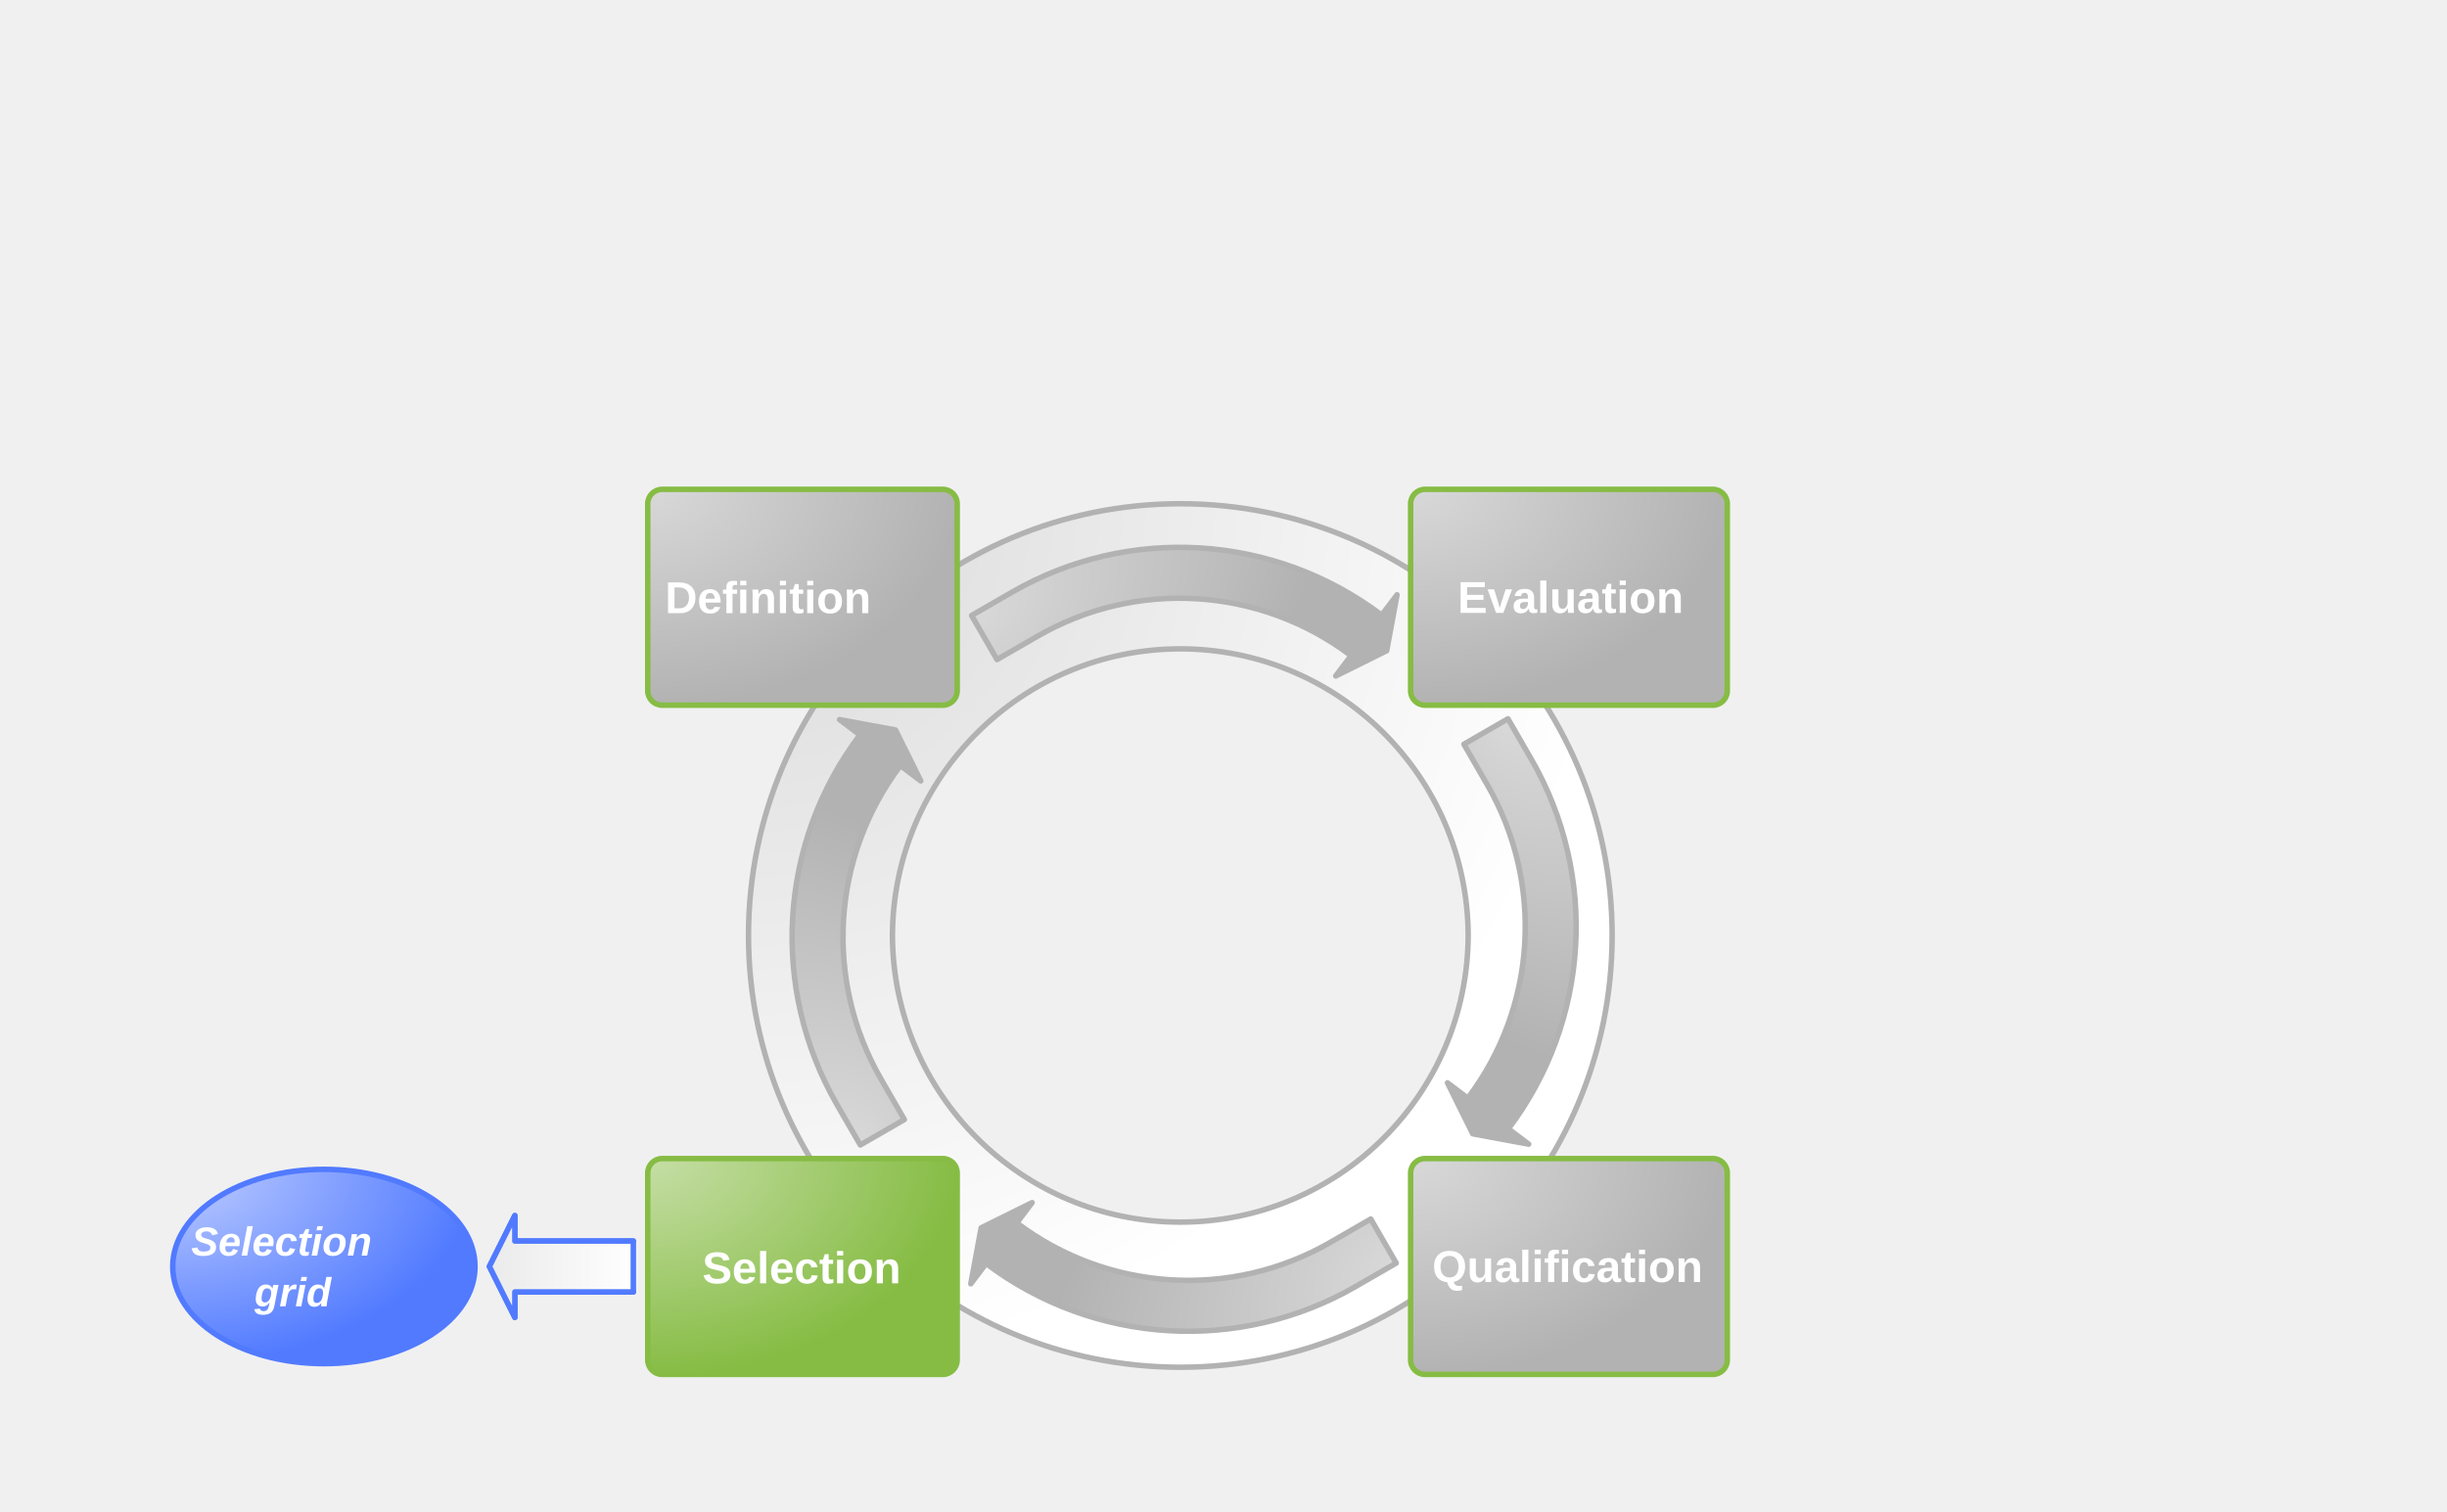
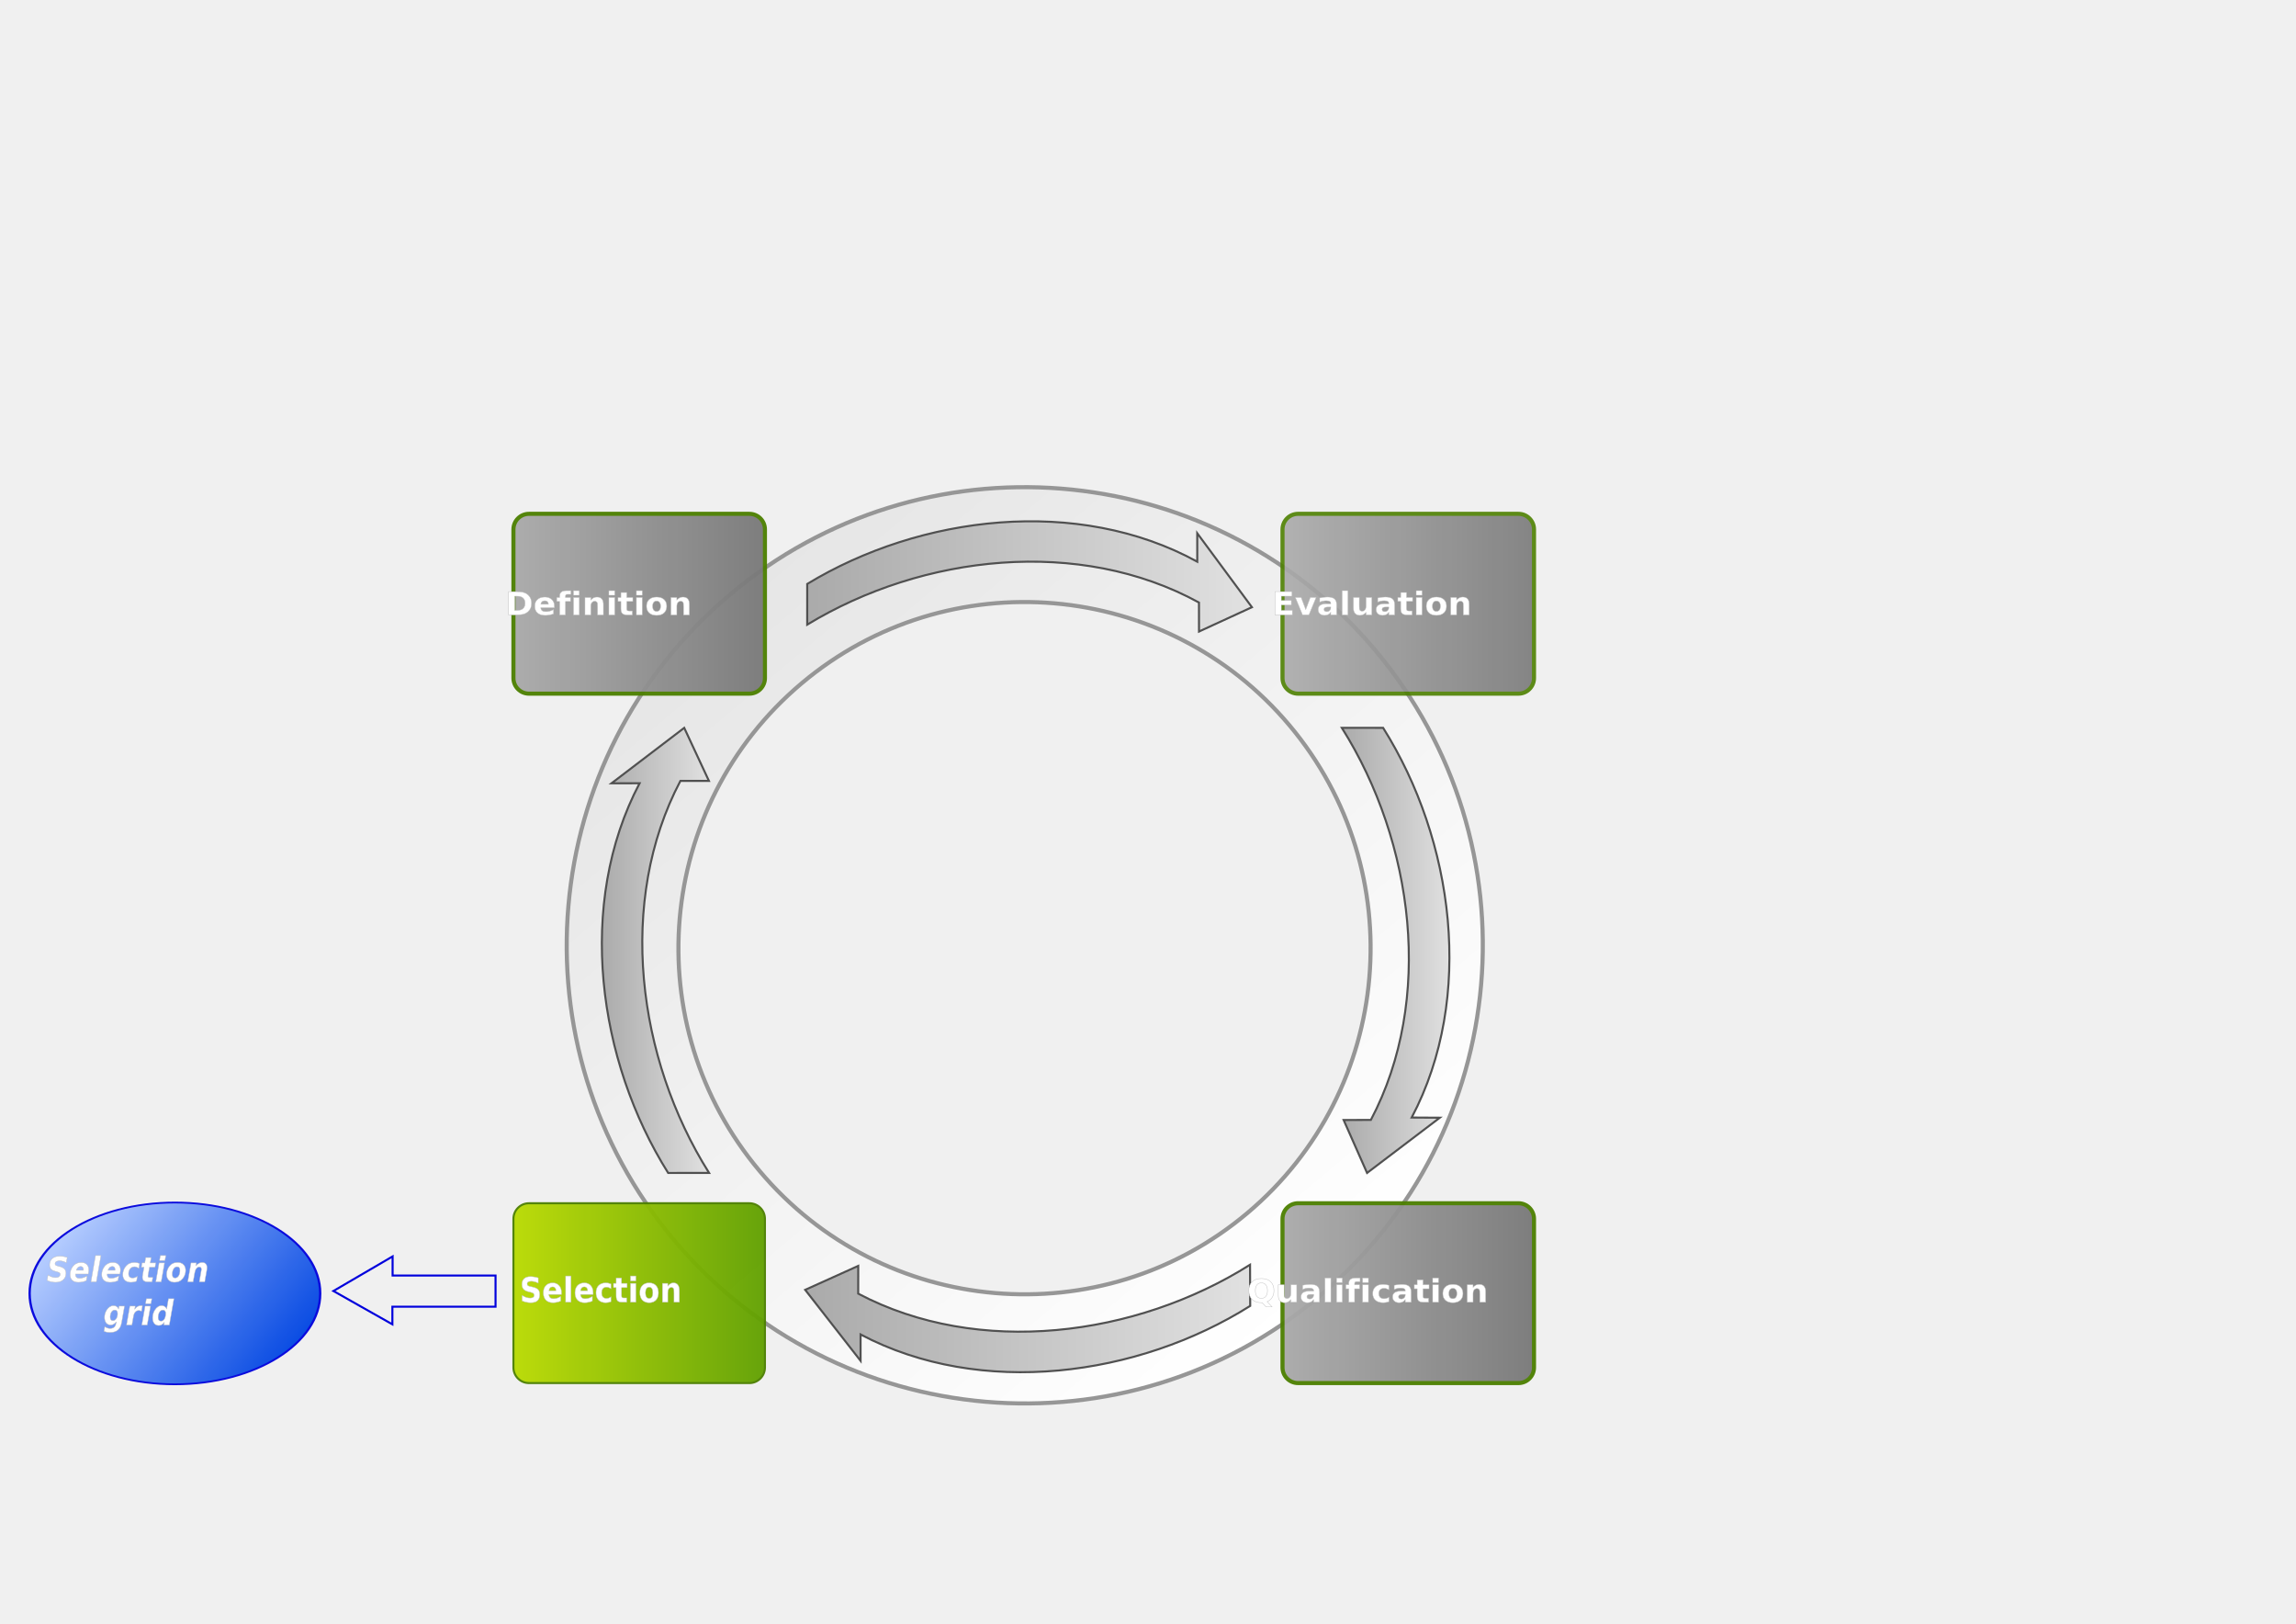
- <svg xmlns="http://www.w3.org/2000/svg" xmlns:ns1="http://schemas.microsoft.com/visio/2003/SVGExtensions/" xmlns:xlink="http://www.w3.org/1999/xlink" width="13.386in" height="8.268in" viewBox="0 0 963.78 595.276" xml:space="preserve" color-interpolation-filters="sRGB" class="st18" id="svg1306">
-   <ns1:documentProperties ns1:langID="1036" ns1:metric="true" ns1:viewMarkup="false" />
-   <style type="text/css" id="style1308">
- 	
- 		.st1 {fill:url(#grad36-4);stroke:#b2b2b2;stroke-linecap:round;stroke-linejoin:round;stroke-width:2.16}
- 		.st2 {fill:url(#grad36-8);stroke:#b2b2b2;stroke-linecap:round;stroke-linejoin:round;stroke-width:2.16}
- 		.st3 {fill:url(#grad36-21);stroke:#86bc44;stroke-linecap:round;stroke-linejoin:round;stroke-width:2.16}
- 		.st4 {fill:#ffffff;font-family:Arial;font-size:1.667em;font-weight:bold}
- 		.st5 {fill:url(#grad40-38);stroke:#ff9900;stroke-linecap:round;stroke-linejoin:round;stroke-width:2.16}
- 		.st6 {fill:#000000;font-family:Arial;font-size:1.5em}
- 		.st7 {font-size:1em}
- 		.st8 {fill:url(#grad36-4)}
- 		.st9 {stroke:#ff9900;stroke-linecap:round;stroke-linejoin:round;stroke-width:2.16}
- 		.st10 {fill:url(#grad36-4);stroke:#ff9900;stroke-linecap:round;stroke-linejoin:round;stroke-width:2.16;visibility:hidden}
- 		.st11 {fill:none;stroke:none;stroke-linecap:round;stroke-linejoin:round;stroke-width:0.72}
- 		.st12 {fill:#333333;font-family:Arial;font-size:1.167em;font-style:italic}
- 		.st13 {stroke:#517aff;stroke-linecap:round;stroke-linejoin:round;stroke-width:2.16}
- 		.st14 {fill:url(#grad36-4);stroke:#517aff;stroke-linecap:round;stroke-linejoin:round;stroke-width:2.16;visibility:hidden}
- 		.st15 {fill:url(#grad36-91);stroke:#517aff;stroke-linecap:round;stroke-linejoin:round;stroke-width:2.16}
- 		.st16 {fill:#ffffff;font-family:Arial;font-size:1.5em;font-style:italic;font-weight:bold}
- 		.st17 {fill:url(#grad40-38);stroke:#c0c0c0;stroke-linecap:round;stroke-linejoin:round;stroke-width:2.16}
- 		.st18 {fill:none;fill-rule:evenodd;font-size:12;overflow:visible;stroke-linecap:square;stroke-miterlimit:3}
- 	
- 	</style>
-   <defs id="Patterns_And_Gradients">
-     <radialGradient id="grad36-4" ns1:fillPattern="36" ns1:foreground="#d9d9d9" ns1:background="#ffffff" cx="0" cy="0" r="1">
-       <stop offset="0" style="stop-color:#d9d9d9;stop-opacity:1" id="stop1312" />
-       <stop offset="1" style="stop-color:#ffffff;stop-opacity:1" id="stop1314" />
-     </radialGradient>
-     <radialGradient id="grad36-8" ns1:fillPattern="36" ns1:foreground="#d9d9d9" ns1:background="#b2b2b2" cx="0" cy="0" r="1">
-       <stop offset="0" style="stop-color:#d9d9d9;stop-opacity:1" id="stop1317" />
-       <stop offset="1" style="stop-color:#b2b2b2;stop-opacity:1" id="stop1319" />
-     </radialGradient>
-     <radialGradient id="grad36-21" ns1:fillPattern="36" ns1:foreground="#c7dfa8" ns1:background="#86bc44" cx="0" cy="0" r="1">
-       <stop offset="0" style="stop-color:#c7dfa8;stop-opacity:1" id="stop1322" />
-       <stop offset="1" style="stop-color:#86bc44;stop-opacity:1" id="stop1324" />
-     </radialGradient>
-     <radialGradient id="grad40-38" ns1:fillPattern="40" ns1:foreground="#ffffff" ns1:background="#eaeaea" cx="0.5" cy="0.5" r="0.5">
-       <stop offset="0" style="stop-color:#ffffff;stop-opacity:1" id="stop1327" />
-       <stop offset="1" style="stop-color:#eaeaea;stop-opacity:1" id="stop1329" />
-     </radialGradient>
-     <radialGradient id="grad36-91" ns1:fillPattern="36" ns1:foreground="#c1cfff" ns1:background="#517aff" cx="0" cy="0" r="1">
-       <stop offset="0" style="stop-color:#c1cfff;stop-opacity:1" id="stop1332" />
-       <stop offset="1" style="stop-color:#517aff;stop-opacity:1" id="stop1334" />
-     </radialGradient>
-     <ns1:pageProperties ns1:shadowOffsetY="-8.50394" ns1:shadowOffsetX="8.50394" ns1:drawingUnits="24" ns1:pageScale="0.0393701" ns1:drawingScale="0.0393701" />
-     <ns1:layer ns1:index="0" ns1:name="Réseau" />
-     <ns1:textBlock ns1:margins="rect(4,4,4,4)" ns1:tabSpace="42.5197" />
-     <ns1:textRect cx="56.693" cy="571.181" width="113.39" height="48.189" />
-     <ns1:custProps>
-       <ns1:cp ns1:nameU="Manufacturer" ns1:lbl="Fabricant" ns1:prompt="Entrer le nom du fabricant." ns1:type="0" ns1:sortKey="1" ns1:invis="false" ns1:ask="false" ns1:langID="1036" ns1:val="VT4()" />
-       <ns1:cp ns1:nameU="ProductNumber" ns1:lbl="N° de produit" ns1:prompt="Entrer le n° de produit." ns1:type="0" ns1:sortKey="1" ns1:invis="false" ns1:ask="false" ns1:langID="1036" ns1:val="VT4()" />
-       <ns1:cp ns1:nameU="PartNumber" ns1:lbl="Référence" ns1:prompt="Entrer le n° de référence." ns1:type="0" ns1:sortKey="1" ns1:invis="false" ns1:ask="false" ns1:langID="1036" ns1:val="VT4()" />
-       <ns1:cp ns1:nameU="ProductDescription" ns1:lbl="Description du produit" ns1:prompt="Entrer la description du produit." ns1:type="0" ns1:sortKey="1" ns1:invis="false" ns1:ask="false" ns1:langID="1036" ns1:val="VT4()" />
-       <ns1:cp ns1:nameU="AssetNumber" ns1:lbl="N° d'inventaire" ns1:prompt="Entrer le n° d'inventaire." ns1:type="0" ns1:sortKey="1" ns1:invis="false" ns1:ask="false" ns1:langID="1036" ns1:val="VT4()" />
-       <ns1:cp ns1:nameU="SerialNumber" ns1:lbl="N° de série" ns1:prompt="Entrer le n° de série." ns1:type="0" ns1:sortKey="1" ns1:invis="false" ns1:ask="false" ns1:langID="1036" ns1:val="VT4()" />
-       <ns1:cp ns1:nameU="Location" ns1:lbl="Emplacement" ns1:prompt="Entrer l'emplacement." ns1:type="0" ns1:sortKey="1" ns1:invis="false" ns1:ask="false" ns1:langID="1036" ns1:val="VT4()" />
-       <ns1:cp ns1:nameU="Building" ns1:lbl="Bâtiment" ns1:prompt="Entrer le bâtiment." ns1:type="0" ns1:sortKey="1" ns1:invis="false" ns1:ask="false" ns1:langID="1036" ns1:val="VT4()" />
-       <ns1:cp ns1:nameU="Room" ns1:lbl="Salle" ns1:prompt="Entrer la salle." ns1:type="0" ns1:sortKey="1" ns1:invis="false" ns1:ask="false" ns1:langID="1036" ns1:val="VT4()" />
-       <ns1:cp ns1:nameU="Department" ns1:lbl="Service" ns1:prompt="Entrer le service." ns1:type="0" ns1:sortKey="1" ns1:invis="false" ns1:ask="false" ns1:langID="1036" ns1:val="VT4()" />
-     </ns1:custProps>
-     <ns1:textBlock ns1:margins="rect(4,4,4,4)" ns1:tabSpace="42.5197" />
-     <ns1:textRect cx="67.205" cy="555.591" width="134.41" height="79.37" />
-     <ns1:userDefs>
-       <ns1:ud ns1:nameU="visVersion" ns1:val="VT0(11):26" />
-     </ns1:userDefs>
-     <radialGradient xlink:href="#grad36-4" id="radialGradient1808" gradientUnits="userSpaceOnUse" gradientTransform="scale(1.189146,0.84094)" cx="0" cy="660.202" fx="0" fy="660.202" r="47.673" />
-     <radialGradient xlink:href="#grad36-4" id="radialGradient1810" gradientUnits="userSpaceOnUse" gradientTransform="scale(0.336787,2.969237)" cx="-3.207" cy="193.481" fx="-3.207" fy="193.481" r="7.364" />
-     <ns1:userDefs>
-       <ns1:ud ns1:nameU="visVersion" ns1:val="VT0(11):26" />
-     </ns1:userDefs>
-     <ns1:userDefs>
-       <ns1:ud ns1:nameU="visVersion" ns1:val="VT0(11):26" />
-     </ns1:userDefs>
-     <ns1:textBlock ns1:margins="rect(4,4,4,4)" ns1:tabSpace="42.5197" />
-     <ns1:textRect cx="59.528" cy="557.008" width="119.06" height="76.535" />
-     <ns1:userDefs>
-       <ns1:ud ns1:nameU="visVersion" ns1:val="VT0(11):26" />
-     </ns1:userDefs>
-     <ns1:textBlock ns1:margins="rect(4,4,4,4)" ns1:tabSpace="42.5197" />
-     <ns1:textRect cx="85.039" cy="554.173" width="170.08" height="82.205" />
-     <ns1:userDefs>
-       <ns1:ud ns1:nameU="visVersion" ns1:val="VT0(11):26" />
-     </ns1:userDefs>
-     <ns1:textBlock ns1:margins="rect(4,4,4,4)" ns1:tabSpace="42.5197" />
-     <ns1:textRect cx="56.693" cy="571.181" width="113.39" height="48.189" />
-     <ns1:textBlock ns1:margins="rect(4,4,4,4)" ns1:tabSpace="42.5197" />
-     <ns1:textRect cx="56.693" cy="571.181" width="113.39" height="48.189" />
-     <ns1:userDefs>
-       <ns1:ud ns1:nameU="visVersion" ns1:val="VT0(11):26" />
-     </ns1:userDefs>
-     <ns1:userDefs>
-       <ns1:ud ns1:nameU="visVersion" ns1:val="VT0(11):26" />
-     </ns1:userDefs>
-     <ns1:custProps>
-       <ns1:cp ns1:nameU="Manufacturer" ns1:lbl="Fabricant" ns1:prompt="Entrer le nom du fabricant." ns1:type="0" ns1:sortKey="1" ns1:invis="false" ns1:ask="false" ns1:langID="1036" ns1:val="VT4()" />
-       <ns1:cp ns1:nameU="ProductNumber" ns1:lbl="N° de produit" ns1:prompt="Entrer le n° de produit." ns1:type="0" ns1:sortKey="1" ns1:invis="false" ns1:ask="false" ns1:langID="1036" ns1:val="VT4()" />
-       <ns1:cp ns1:nameU="PartNumber" ns1:lbl="Référence" ns1:prompt="Entrer le n° de référence." ns1:type="0" ns1:sortKey="1" ns1:invis="false" ns1:ask="false" ns1:langID="1036" ns1:val="VT4()" />
-       <ns1:cp ns1:nameU="ProductDescription" ns1:lbl="Description du produit" ns1:prompt="Entrer la description du produit." ns1:type="0" ns1:sortKey="1" ns1:invis="false" ns1:ask="false" ns1:langID="1036" ns1:val="VT4()" />
-       <ns1:cp ns1:nameU="AssetNumber" ns1:lbl="N° d'inventaire" ns1:prompt="Entrer le n° d'inventaire." ns1:type="0" ns1:sortKey="1" ns1:invis="false" ns1:ask="false" ns1:langID="1036" ns1:val="VT4()" />
-       <ns1:cp ns1:nameU="SerialNumber" ns1:lbl="N° de série" ns1:prompt="Entrer le n° de série." ns1:type="0" ns1:sortKey="1" ns1:invis="false" ns1:ask="false" ns1:langID="1036" ns1:val="VT4()" />
-       <ns1:cp ns1:nameU="Location" ns1:lbl="Emplacement" ns1:prompt="Entrer l'emplacement." ns1:type="0" ns1:sortKey="1" ns1:invis="false" ns1:ask="false" ns1:langID="1036" ns1:val="VT4()" />
-       <ns1:cp ns1:nameU="Building" ns1:lbl="Bâtiment" ns1:prompt="Entrer le bâtiment." ns1:type="0" ns1:sortKey="1" ns1:invis="false" ns1:ask="false" ns1:langID="1036" ns1:val="VT4()" />
-       <ns1:cp ns1:nameU="Room" ns1:lbl="Salle" ns1:prompt="Entrer la salle." ns1:type="0" ns1:sortKey="1" ns1:invis="false" ns1:ask="false" ns1:langID="1036" ns1:val="VT4()" />
-       <ns1:cp ns1:nameU="Department" ns1:lbl="Service" ns1:prompt="Entrer le service." ns1:type="0" ns1:sortKey="1" ns1:invis="false" ns1:ask="false" ns1:langID="1036" ns1:val="VT4()" />
-     </ns1:custProps>
-     <ns1:textBlock ns1:margins="rect(4,4,4,4)" ns1:tabSpace="42.5197" />
-     <ns1:textRect cx="101.339" cy="548.504" width="202.68" height="93.543" />
-     <ns1:userDefs>
-       <ns1:ud ns1:nameU="visVersion" ns1:val="VT0(11):26" />
-     </ns1:userDefs>
-     <ns1:textBlock ns1:margins="rect(4,0,4,0)" ns1:tabSpace="42.5197" />
-     <ns1:textRect cx="60.945" cy="552.756" width="121.89" height="85.039" />
-     <ns1:userDefs>
-       <ns1:ud ns1:nameU="visVersion" ns1:val="VT0(11):26" />
-     </ns1:userDefs>
-     <ns1:textBlock ns1:margins="rect(4,4,4,4)" ns1:tabSpace="42.5197" />
-     <ns1:textRect cx="62.362" cy="552.756" width="124.73" height="85.039" />
-     <ns1:userDefs>
-       <ns1:ud ns1:nameU="visVersion" ns1:val="VT0(11):26" />
-     </ns1:userDefs>
-     <ns1:textBlock ns1:margins="rect(4,4,4,4)" ns1:tabSpace="42.5197" />
-     <ns1:textRect cx="62.362" cy="552.756" width="124.73" height="85.039" />
-     <ns1:userDefs>
-       <ns1:ud ns1:nameU="visVersion" ns1:val="VT0(11):26" />
-     </ns1:userDefs>
-     <ns1:textBlock ns1:margins="rect(4,4,4,4)" ns1:tabSpace="42.5197" />
-     <ns1:textRect cx="60.945" cy="552.756" width="121.89" height="85.039" />
-     <ns1:userDefs>
-       <ns1:ud ns1:nameU="visVersion" ns1:val="VT0(11):26" />
-     </ns1:userDefs>
-     <ns1:userDefs>
-       <ns1:ud ns1:nameU="visVersion" ns1:val="VT0(11):26" />
-     </ns1:userDefs>
-     <ns1:userDefs>
-       <ns1:ud ns1:nameU="visVersion" ns1:val="VT0(11):26" />
-     </ns1:userDefs>
-     <ns1:userDefs>
-       <ns1:ud ns1:nameU="visVersion" ns1:val="VT0(11):26" />
-     </ns1:userDefs>
-     <ns1:userDefs>
-       <ns1:ud ns1:nameU="ControlX" ns1:val="VT0(0.78740157):1" />
-       <ns1:ud ns1:nameU="Scale" ns1:val="VT0(1):26" />
-       <ns1:ud ns1:nameU="AntiScale" ns1:val="VT0(1):26" />
-       <ns1:ud ns1:nameU="visVersion" ns1:val="VT0(11):26" />
-     </ns1:userDefs>
-     <ns1:textBlock ns1:margins="rect(4,4,4,4)" ns1:tabSpace="42.5197" />
-     <linearGradient xlink:href="#grad40-38" id="linearGradient4338" x1="-1.08" y1="575.235" x2="57.77" y2="575.235" gradientUnits="userSpaceOnUse" />
-     <linearGradient xlink:href="#grad40-38" id="linearGradient1402" gradientUnits="userSpaceOnUse" x1="-1.08" y1="575.235" x2="57.77" y2="575.235" />
-     <radialGradient xlink:href="#grad36-91" id="radialGradient1426" gradientUnits="userSpaceOnUse" gradientTransform="matrix(1.241092,0,0,0.805742,68.0315,-58.1102)" cx="-0.87" cy="642.465" fx="-0.87" fy="642.465" r="97.672" />
-     <radialGradient xlink:href="#grad36-21" id="radialGradient1429" gradientUnits="userSpaceOnUse" gradientTransform="matrix(1.192729,0,0,0.838414,255.118,-53.8583)" cx="-0.905" cy="607.285" fx="-0.905" fy="607.285" r="104.005" />
-     <radialGradient xlink:href="#grad36-8" id="radialGradient1432" gradientUnits="userSpaceOnUse" gradientTransform="matrix(1.206276,0,0,0.828998,555.591,-53.8583)" cx="-0.895" cy="614.183" fx="-0.895" fy="614.183" r="105.187" />
-     <radialGradient xlink:href="#grad36-8" id="radialGradient1435" gradientUnits="userSpaceOnUse" gradientTransform="matrix(1.206276,0,0,0.828998,555.591,-317.48)" cx="-0.895" cy="614.183" fx="-0.895" fy="614.183" r="105.187" />
-     <radialGradient xlink:href="#grad36-8" id="radialGradient1438" gradientUnits="userSpaceOnUse" gradientTransform="matrix(1.192729,0,0,0.838414,255.118,-317.48)" cx="-0.905" cy="607.285" fx="-0.905" fy="607.285" r="104.005" />
-     <radialGradient xlink:href="#grad36-8" id="radialGradient1441" gradientUnits="userSpaceOnUse" gradientTransform="matrix(-0.628089,-1.087881,0.689413,-0.398033,-150.642,733.633)" cx="-0.86" cy="708.635" fx="-0.86" fy="708.635" r="120.493" />
-     <radialGradient xlink:href="#grad36-8" id="radialGradient1444" gradientUnits="userSpaceOnUse" gradientTransform="matrix(0.628089,1.087881,-0.689413,0.398033,1083.41,0.540654)" cx="-0.86" cy="708.635" fx="-0.86" fy="708.635" r="120.493" />
-     <radialGradient xlink:href="#grad36-8" id="radialGradient1447" gradientUnits="userSpaceOnUse" gradientTransform="matrix(-1.087881,0.628089,-0.398033,-0.689413,832.523,987.033)" cx="-0.86" cy="708.635" fx="-0.86" fy="708.635" r="120.493" />
-     <radialGradient xlink:href="#grad36-8" id="radialGradient1450" gradientUnits="userSpaceOnUse" gradientTransform="matrix(1.087881,-0.628089,0.398033,0.689413,100.075,-247.02)" cx="-0.86" cy="708.635" fx="-0.86" fy="708.635" r="120.493" />
-     <radialGradient xlink:href="#grad36-4" id="radialGradient1453" gradientUnits="userSpaceOnUse" gradientTransform="translate(294.803,-56.6929)" cx="-1.08" cy="254.04" fx="-1.08" fy="254.04" r="342.32" />
+ <svg xmlns="http://www.w3.org/2000/svg" xmlns:xlink="http://www.w3.org/1999/xlink" width="841.89pt" height="595.276pt" id="svg2" version="1.0">
+   <defs id="defs4">
+     <linearGradient id="linearGradient15494">
+       <stop id="stop15496" offset="0" style="stop-color:#aaaaaa;stop-opacity:1;" />
+       <stop id="stop15498" offset="1" style="stop-color:#787878;stop-opacity:1;" />
+     </linearGradient>
+     <linearGradient id="linearGradient21654">
+       <stop style="stop-color:#e7e7e7;stop-opacity:1;" offset="0" id="stop21656" />
+       <stop id="stop21662" offset="0.5" style="stop-color:#ffffff;stop-opacity:1;" />
+       <stop style="stop-color:#e6e6e6;stop-opacity:1;" offset="1" id="stop21658" />
+     </linearGradient>
+     <linearGradient id="linearGradient15473">
+       <stop style="stop-color:#afc8ff;stop-opacity:1;" offset="0" id="stop15475" />
+       <stop style="stop-color:#0045e3;stop-opacity:1;" offset="1" id="stop15477" />
+     </linearGradient>
+     <linearGradient id="linearGradient4891">
+       <stop style="stop-color:#badb00;stop-opacity:1;" offset="0" id="stop4893" />
+       <stop style="stop-color:#60a000;stop-opacity:1;" offset="1" id="stop4895" />
+     </linearGradient>
+     <linearGradient id="linearGradient4885">
+       <stop id="stop4887" offset="0" style="stop-color:#caffa3;stop-opacity:1;" />
+       <stop style="stop-color:#74d451;stop-opacity:1;" offset="0" id="stop8429" />
+       <stop id="stop8431" offset="0" style="stop-color:#49be28;stop-opacity:1;" />
+       <stop id="stop4889" offset="0" style="stop-color:#1fa900;stop-opacity:1;" />
+     </linearGradient>
+     <linearGradient id="linearGradient4875">
+       <stop style="stop-color:#aaaaaa;stop-opacity:1;" offset="0" id="stop4877" />
+       <stop style="stop-color:#e1e1e1;stop-opacity:1;" offset="1" id="stop4879" />
+     </linearGradient>
+     <linearGradient id="linearGradient3976">
+       <stop style="stop-color:#e6e6e6;stop-opacity:1;" offset="0" id="stop3978" />
+       <stop style="stop-color:#ffffff;stop-opacity:1;" offset="1" id="stop3980" />
+     </linearGradient>
+     <linearGradient xlink:href="#linearGradient15473" id="linearGradient15491" x1="0.274" y1="452.949" x2="158.453" y2="549.578" gradientUnits="userSpaceOnUse" />
+     <linearGradient xlink:href="#linearGradient4875" id="linearGradient14595" gradientUnits="userSpaceOnUse" gradientTransform="translate(-4,68)" x1="297.79" y1="396.577" x2="351.086" y2="396.577" />
+     <linearGradient xlink:href="#linearGradient4875" id="linearGradient14598" gradientUnits="userSpaceOnUse" gradientTransform="translate(-4,68)" x1="397.195" y1="576.577" x2="615.681" y2="576.577" />
+     <linearGradient xlink:href="#linearGradient4875" id="linearGradient14601" gradientUnits="userSpaceOnUse" gradientTransform="translate(-4,68)" x1="659.79" y1="396.577" x2="713.086" y2="396.577" />
+     <linearGradient xlink:href="#linearGradient4875" id="linearGradient14604" gradientUnits="userSpaceOnUse" gradientTransform="translate(-4,68)" x1="398.195" y1="213.347" x2="616.527" y2="213.347" />
+     <linearGradient xlink:href="#linearGradient4891" id="linearGradient14607" gradientUnits="userSpaceOnUse" gradientTransform="translate(-2.137095,54.42928)" x1="252.137" y1="577.694" x2="377.137" y2="577.694" />
+     <linearGradient xlink:href="#linearGradient15494" id="linearGradient14610" gradientUnits="userSpaceOnUse" gradientTransform="translate(-10.13709,54.4293)" x1="636.137" y1="577.694" x2="761.137" y2="577.694" />
+     <linearGradient xlink:href="#linearGradient15494" id="linearGradient14613" gradientUnits="userSpaceOnUse" gradientTransform="translate(-4,70.99999)" x1="630" y1="224.123" x2="755" y2="224.123" />
+     <linearGradient xlink:href="#linearGradient15494" id="linearGradient14616" gradientUnits="userSpaceOnUse" gradientTransform="translate(-5.00001,70.99999)" x1="255" y1="224.123" x2="380" y2="224.123" />
+     <linearGradient xlink:href="#linearGradient3976" id="linearGradient14619" gradientUnits="userSpaceOnUse" gradientTransform="matrix(0.643781,0.76521,-0.76521,0.643781,477.4588,-178.0601)" x1="280.031" y1="394.091" x2="730" y2="394.091" />
  </defs>
-   <g id="shape11-53" ns1:mID="11" ns1:groupContext="groupContent" transform="matrix(-0.371384,0.928479,-0.928479,-0.371384,928.105,327.021)">
-     <ns1:textBlock ns1:margins="rect(4,4,4,4)" ns1:tabSpace="42.5197" />
-   </g>
-   <g id="shape15-66" ns1:mID="15" ns1:groupContext="groupContent" transform="matrix(0.369267,0.929323,-0.929323,0.369267,1070.320,-99.5009)">
-     <ns1:textBlock ns1:margins="rect(4,4,4,4)" ns1:tabSpace="42.5197" />
-   </g>
-   <g id="shape21-87" ns1:mID="21" ns1:groupContext="groupContent" transform="translate(685.984,-339.956)">
-     <ns1:textBlock ns1:margins="rect(4,4,4,4)" ns1:tabSpace="42.5197" />
-   </g>
-   <g id="shape27-112" ns1:mID="27" ns1:groupContext="groupContent" transform="matrix(-1,0,0,-1,249.449,1074.130)">
-     <ns1:textBlock ns1:margins="rect(4,4,4,4)" ns1:tabSpace="42.5197" />
-   </g>
-   <g id="shape31-125" ns1:mID="31" ns1:groupContext="groupContent" transform="matrix(-1,0,0,-1,748.346,1074.130)">
-     <ns1:textBlock ns1:margins="rect(4,4,4,4)" ns1:tabSpace="42.5197" />
-   </g>
-   <g id="g1455">
-     <path style="fill:url(#radialGradient1453);stroke:#b2b2b2;stroke-width:2.16;stroke-linecap:round;stroke-linejoin:round" id="path1343" class="st1" d="M 294.803,368.507 C 294.803,462.44 370.95,538.587 464.883,538.587 C 558.816,538.587 634.963,462.44 634.963,368.507 C 634.963,274.575 558.816,198.427 464.883,198.427 C 370.95,198.427 294.803,274.575 294.803,368.507 L 294.803,368.507 z M 351.493,368.507 C 351.755,306.072 402.443,255.597 464.878,255.597 C 527.313,255.597 578.001,306.072 578.263,368.507 C 578.001,430.942 527.313,481.417 464.878,481.417 C 402.443,481.417 351.755,430.942 351.493,368.507 L 351.493,368.507 z " />
-     <path style="fill:url(#radialGradient1450);stroke:#b2b2b2;stroke-width:2.16;stroke-linecap:round;stroke-linejoin:round" id="path1348" class="st2" d="M 392.7,259.821 L 408.566,250.661 C 447.544,228.156 496.205,231.159 532.121,258.285 L 526.082,266.286 L 546.165,256.331 L 550.241,234.29 L 544.203,242.291 C 501.862,210.31 444.494,206.768 398.541,233.297 L 382.675,242.457 L 392.7,259.821 z " />
-     <path style="fill:url(#radialGradient1447);stroke:#b2b2b2;stroke-width:2.16;stroke-linecap:round;stroke-linejoin:round" id="path1353" class="st2" d="M 539.898,480.192 L 524.032,489.352 C 485.054,511.857 436.393,508.854 400.477,481.728 L 406.516,473.727 L 386.433,483.682 L 382.357,505.723 L 388.395,497.722 C 430.736,529.703 488.104,533.245 534.057,506.716 L 549.923,497.556 L 539.898,480.192 z " />
-     <path style="fill:url(#radialGradient1444);stroke:#b2b2b2;stroke-width:2.16;stroke-linecap:round;stroke-linejoin:round" id="path1358" class="st2" d="M 576.569,293.166 L 585.729,309.031 C 608.234,348.009 605.231,396.671 578.105,432.586 L 570.104,426.548 L 580.059,446.631 L 602.1,450.707 L 594.099,444.668 C 626.08,402.327 629.622,344.96 603.093,299.006 L 593.933,283.141 L 576.569,293.166 z " />
-     <path style="fill:url(#radialGradient1441);stroke:#b2b2b2;stroke-width:2.16;stroke-linecap:round;stroke-linejoin:round" id="path1363" class="st2" d="M 356.199,441.008 L 347.039,425.142 C 324.534,386.164 327.537,337.503 354.663,301.587 L 362.664,307.626 L 352.709,287.543 L 330.668,283.467 L 338.669,289.505 C 306.688,331.846 303.146,389.214 329.675,435.167 L 338.835,451.033 L 356.199,441.008 z " />
-     <rect style="fill:url(#radialGradient1438);fill-opacity:1;stroke:#86bc44;stroke-width:2.16;stroke-linecap:round;stroke-linejoin:round" id="rect1370" class="st3" ry="5.669" rx="5.669" height="85.039" width="121.89" y="192.756" x="255.118" />
-     <rect style="fill:url(#radialGradient1435);fill-opacity:1;stroke:#86bc44;stroke-width:2.16;stroke-linecap:round;stroke-linejoin:round" id="rect1379" class="st3" ry="5.669" rx="5.669" height="85.039" width="124.724" y="192.756" x="555.591" />
-     <rect style="fill:url(#radialGradient1432);fill-opacity:1;stroke:#86bc44;stroke-width:2.16;stroke-linecap:round;stroke-linejoin:round" id="rect1388" class="st3" ry="5.669" rx="5.669" height="85.039" width="124.724" y="456.378" x="555.591" />
-     <rect style="fill:url(#radialGradient1429);stroke:#86bc44;stroke-width:2.16;stroke-linecap:round;stroke-linejoin:round" id="rect1397" class="st3" ry="5.669" rx="5.669" height="85.039" width="121.89" y="456.378" x="255.118" />
-     <path style="fill:url(#radialGradient1426);stroke:#517aff;stroke-width:2.16;stroke-linecap:round;stroke-linejoin:round" id="path1515" class="st15" d="M 68.031,498.9 C 68.031,477.764 94.684,460.631 127.561,460.631 C 160.439,460.631 187.091,477.764 187.091,498.9 C 187.091,520.035 160.439,537.169 127.561,537.169 C 94.684,537.169 68.031,520.035 68.031,498.9 z " />
-     <g transform="matrix(-1,0,0,-1,249.449,1074.13)" ns1:groupContext="shape" ns1:mID="28" id="shape28-101">
-       <ns1:textBlock ns1:tabSpace="42.5197" ns1:margins="rect(4,4,4,4)" />
-       <path style="fill:url(#radialGradient1808)" id="path1527" class="st8" d="M 0,585.25 L 46.67,585.25 L 46.67,595.28 L 56.69,575.23 L 46.67,555.19 L 46.67,565.21 L 0,565.21 L 0,585.25 z " />
-       <path style="stroke:#517aff;stroke-width:2.16;stroke-linecap:round;stroke-linejoin:round" id="path1529" class="st13" d="M 0,585.25 L 46.67,585.25 L 46.67,595.28 L 56.69,575.23 L 46.67,555.19 L 46.67,565.21 L 0,565.21" />
+   <g id="layer1">
+     <g id="g29670">
+       <path id="path1307" d="M 670.536,315.694 C 590.609,223.1 450.683,211.726 356.817,290.698 C 262.211,370.291 250.023,511.656 329.62,606.268 C 409.218,700.879 550.605,713.081 645.21,633.488 C 739.816,553.895 751.984,412.505 672.387,317.894 C 671.765,317.155 671.165,316.423 670.536,315.694 z M 630.394,354.53 C 690.529,426.008 681.302,532.841 609.822,592.978 C 538.342,653.115 431.529,643.907 371.394,572.43 C 311.259,500.952 320.462,394.139 391.942,334.002 C 463.422,273.865 570.259,283.052 630.394,354.53 z " style="fill:url(#linearGradient14619);fill-opacity:1;fill-rule:evenodd;stroke:#969696;stroke-width:2;stroke-linecap:butt;stroke-linejoin:miter;stroke-miterlimit:4;stroke-dasharray:none;stroke-opacity:1" />
+       <rect rx="7.612" ry="7.612" y="251.171" x="251.019" height="87.904" width="122.961" id="rect3058" style="opacity:0.95;fill:url(#linearGradient14616);fill-opacity:1.0;stroke:#4c7f00;stroke-width:2;stroke-miterlimit:4;stroke-dasharray:none;stroke-opacity:1" />
+       <rect style="opacity:0.9;fill:url(#linearGradient14613);fill-opacity:1.0;stroke:#4c7f00;stroke-width:2;stroke-miterlimit:4;stroke-dasharray:none;stroke-opacity:1" id="rect3060" width="122.961" height="87.904" x="627.019" y="251.171" ry="7.612" rx="7.612" />
+       <rect rx="7.612" ry="7.612" y="588.172" x="627.019" height="87.904" width="122.961" id="rect3062" style="opacity:0.95;fill:url(#linearGradient14610);fill-opacity:1.0;stroke:#4c7f00;stroke-width:2;stroke-miterlimit:4;stroke-dasharray:none;stroke-opacity:1" />
+       <rect style="opacity:0.95;fill:url(#linearGradient14607);fill-opacity:1;stroke:#4c7f00;stroke-width:1;stroke-miterlimit:4;stroke-dasharray:none;stroke-opacity:1" id="rect3064" width="122.961" height="87.904" x="251.019" y="588.172" ry="7.612" rx="7.612" />
+       <path id="path3069" d="M 394.646,305.337 C 451.173,271.009 527.844,262.553 586.178,294.531 L 586.201,308.707 L 612.069,296.812 L 585.335,260.658 L 585.345,274.562 C 526.975,242.565 450.041,251.814 394.653,285.45 L 394.646,305.337 z " style="fill:url(#linearGradient14604);fill-opacity:1;fill-rule:evenodd;stroke:#505050;stroke-width:1;stroke-linecap:butt;stroke-linejoin:miter;stroke-miterlimit:4;stroke-dasharray:none;stroke-opacity:1" />
+       <path style="fill:url(#linearGradient14601);fill-opacity:1;fill-rule:evenodd;stroke:#505050;stroke-width:1;stroke-linecap:butt;stroke-linejoin:miter;stroke-miterlimit:4;stroke-dasharray:none;stroke-opacity:1" d="M 656.03,355.774 C 691.265,411.739 701.258,488.595 670.226,547.438 L 656.915,547.494 L 668.362,573.362 L 703.924,546.361 L 690.178,546.283 C 721.23,487.404 710.74,410.629 676.215,355.791 L 656.03,355.774 z " id="path3071" />
+       <path id="path3091" d="M 611.146,618.241 C 555.181,653.476 478.419,663.396 419.577,632.364 L 419.594,618.793 L 393.652,630.501 L 420.741,665.194 L 420.732,652.317 C 479.611,683.368 556.386,672.879 611.224,638.353 L 611.146,618.241 z " style="fill:url(#linearGradient14598);fill-opacity:1;fill-rule:evenodd;stroke:#505050;stroke-width:1;stroke-linecap:butt;stroke-linejoin:miter;stroke-miterlimit:4;stroke-dasharray:none;stroke-opacity:1" />
+       <path style="fill:url(#linearGradient14595);fill-opacity:1;fill-rule:evenodd;stroke:#505050;stroke-width:1;stroke-linecap:butt;stroke-linejoin:miter;stroke-miterlimit:4;stroke-dasharray:none;stroke-opacity:1" d="M 346.665,573.349 C 311.429,517.383 301.619,440.558 332.65,381.715 L 346.592,381.715 L 334.514,355.791 L 298.952,382.898 L 312.698,382.87 C 281.647,441.749 292.136,518.524 326.662,573.362 L 346.665,573.349 z " id="path3093" />
+       <text transform="scale(1.025241,0.97538)" id="text13703" y="308.175" x="305.012" style="font-size:16px;font-style:normal;font-variant:normal;font-weight:bold;font-stretch:normal;text-align:center;line-height:125%;writing-mode:lr-tb;text-anchor:middle;fill:#ffffff;fill-opacity:1;stroke:#bebebe;stroke-width:0.2;stroke-linecap:butt;stroke-linejoin:miter;stroke-miterlimit:4;stroke-dasharray:none;stroke-opacity:1;font-family:Bitstream Vera Sans" xml:space="preserve">
+         <tspan y="308.175" x="305.012" id="tspan1816">Definition</tspan>
+       </text>
+       <text xml:space="preserve" style="font-size:16px;font-style:normal;font-variant:normal;font-weight:bold;font-stretch:normal;text-align:center;line-height:125%;writing-mode:lr-tb;text-anchor:middle;fill:#ffffff;fill-opacity:1;stroke:#bebebe;stroke-width:0.2;stroke-linecap:butt;stroke-linejoin:miter;stroke-miterlimit:4;stroke-dasharray:none;stroke-opacity:1;font-family:Bitstream Vera Sans" x="673.681" y="308.166" id="text14580" transform="scale(1.025241,0.97538)">
+         <tspan y="308.166" x="673.681" id="tspan1818">Evaluation</tspan>
+       </text>
+       <text transform="scale(1.025241,0.97538)" id="text14586" y="652.628" x="671.708" style="font-size:16px;font-style:normal;font-variant:normal;font-weight:bold;font-stretch:normal;text-align:center;line-height:125%;writing-mode:lr-tb;text-anchor:middle;fill:#ffffff;fill-opacity:1;stroke:#bebebe;stroke-width:0.2;stroke-linecap:butt;stroke-linejoin:miter;stroke-miterlimit:4;stroke-dasharray:none;stroke-opacity:1;font-family:Bitstream Vera Sans" xml:space="preserve">
+         <tspan y="652.628" x="671.708" id="tspan1820">Qualification</tspan>
+       </text>
+       <text xml:space="preserve" style="font-size:16px;font-style:normal;font-variant:normal;font-weight:bold;font-stretch:normal;text-align:center;line-height:125%;writing-mode:lr-tb;text-anchor:middle;fill:#ffffff;fill-opacity:1;stroke:#bebebe;stroke-width:0.2;stroke-linecap:butt;stroke-linejoin:miter;stroke-miterlimit:4;stroke-dasharray:none;stroke-opacity:1;font-family:Bitstream Vera Sans" x="329.573" y="602.964" id="text14592" transform="scale(0.947233,1.055707)">
+         <tspan y="602.964" x="329.573" id="tspan1822">Selection</tspan>
+       </text>
+       <path transform="matrix(0.71097,0,0,0.542901,30.04003,360.5227)" d="M 177.936 500.503 A 99.91 81.831 0 1 1  -21.885,500.503 A 99.91 81.831 0 1 1  177.936 500.503 z" id="path15481" style="opacity:0.95;fill:url(#linearGradient15491);fill-opacity:1;stroke:#0000dc;stroke-width:1.61;stroke-miterlimit:4;stroke-dasharray:none;stroke-opacity:1" />
+       <text transform="scale(0.947233,1.055707)" id="text16366" y="593.507" x="90.986" style="font-size:16.001px;font-style:oblique;font-variant:normal;font-weight:bold;font-stretch:normal;text-align:center;line-height:125%;writing-mode:lr-tb;text-anchor:middle;fill:#ffffff;fill-opacity:1;stroke:#bebebe;stroke-width:0.2;stroke-linecap:butt;stroke-linejoin:miter;stroke-miterlimit:4;stroke-dasharray:none;stroke-opacity:1;font-family:Bitstream Vera Sans" xml:space="preserve">
+         <tspan y="593.507" x="90.986" id="tspan1836">Selection</tspan>
+         <tspan y="613.508" x="90.986" id="tspan1838">grid</tspan>
+       </text>
+       <path id="path16388" d="M 242.27,638.741 L 191.839,638.741 L 191.839,647.364 L 163.002,631.067 L 191.946,614.169 L 191.946,623.516 L 242.27,623.516 L 242.27,638.741 z " style="fill:#ffffff;fill-opacity:0;fill-rule:evenodd;stroke:#0000dc;stroke-width:1;stroke-linecap:butt;stroke-linejoin:miter;stroke-miterlimit:4;stroke-dasharray:none;stroke-opacity:1" />
    </g>
-     <g style="fill:url(#linearGradient4338);fill-opacity:1" transform="matrix(-1,0,0,-1,249.449,1074.13)" ns1:groupContext="shape" ns1:mID="29" id="shape29-105">
-       <ns1:textBlock style="fill-opacity:1.0;fill:url(#linearGradient4338)" ns1:tabSpace="42.5197" ns1:margins="rect(4,4,4,4)" />
-       <path style="fill:url(#linearGradient1402);fill-opacity:1;stroke:#517aff;stroke-width:2.16;stroke-linecap:round;stroke-linejoin:round" id="path1534" class="st13" d="M 0,585.25 L 46.67,585.25 L 46.67,595.28 L 56.69,575.23 L 46.67,555.19 L 46.67,565.21 L 0,565.21 L 0,585.25" />
-     </g>
-     <g transform="matrix(-1,0,0,-1,250.1759,1084.322)" ns1:groupContext="shape" ns1:mID="30" id="shape30-109">
-       <rect style="fill:url(#radialGradient1810);stroke:#517aff;stroke-width:2.16;stroke-linecap:round;stroke-linejoin:round;visibility:hidden" id="rect1539" class="st14" height="19.705" width="0.32" y="575.571" x="0" />
-     </g>
-     <text style="font-size:17.6px;font-style:normal;font-variant:normal;font-weight:bold;font-stretch:normal;text-align:center;line-height:125%;writing-mode:lr-tb;text-anchor:middle;fill:#ffffff;font-family:Arial" id="text1372" ns1:langID="1036" class="st4" y="241.541" x="314.737">
-       <tspan y="241.541" x="314.737" id="tspan2108">Definition</tspan>
-     </text>
-     <text style="font-size:17.6px;font-style:normal;font-variant:normal;font-weight:bold;font-stretch:normal;text-align:start;line-height:125%;writing-mode:lr-tb;text-anchor:start;fill:#ffffff;font-family:Arial" id="text1381" ns1:langID="1036" class="st4" y="241.434" x="574.102">
-       <tspan y="241.434" x="574.102" id="tspan2110">Evaluation</tspan>
-     </text>
-     <text style="font-size:17.6px;font-style:normal;font-variant:normal;font-weight:bold;font-stretch:normal;text-align:start;line-height:125%;writing-mode:lr-tb;text-anchor:start;fill:#ffffff;font-family:Arial" id="text1399" ns1:langID="1036" class="st4" y="505.534" x="276.604">
-       <tspan y="505.534" x="276.604" id="tspan2114">Selection</tspan>
-     </text>
-     <text style="font-size:17.6px;font-style:normal;font-variant:normal;font-weight:bold;font-stretch:normal;text-align:start;line-height:125%;writing-mode:lr-tb;text-anchor:start;fill:#ffffff;font-family:Arial" id="text1390" ns1:langID="1036" class="st4" y="505.014" x="564.093">
-       <tspan y="505.014" x="564.093" id="tspan2112">Qualification</tspan>
-     </text>
-     <text style="font-size:16px;font-style:italic;font-variant:normal;font-weight:bold;font-stretch:normal;text-align:center;line-height:125%;writing-mode:lr-tb;text-anchor:middle;fill:#ffffff;font-family:Arial" id="text2128" ns1:langID="1033" class="st16" y="494.605" x="126.432">
-       <tspan y="494.605" x="126.432" id="tspan2116">Selection</tspan>
-       <tspan y="514.605" x="126.432" id="tspan2118">grid</tspan>
-     </text>
  </g>
</svg>
